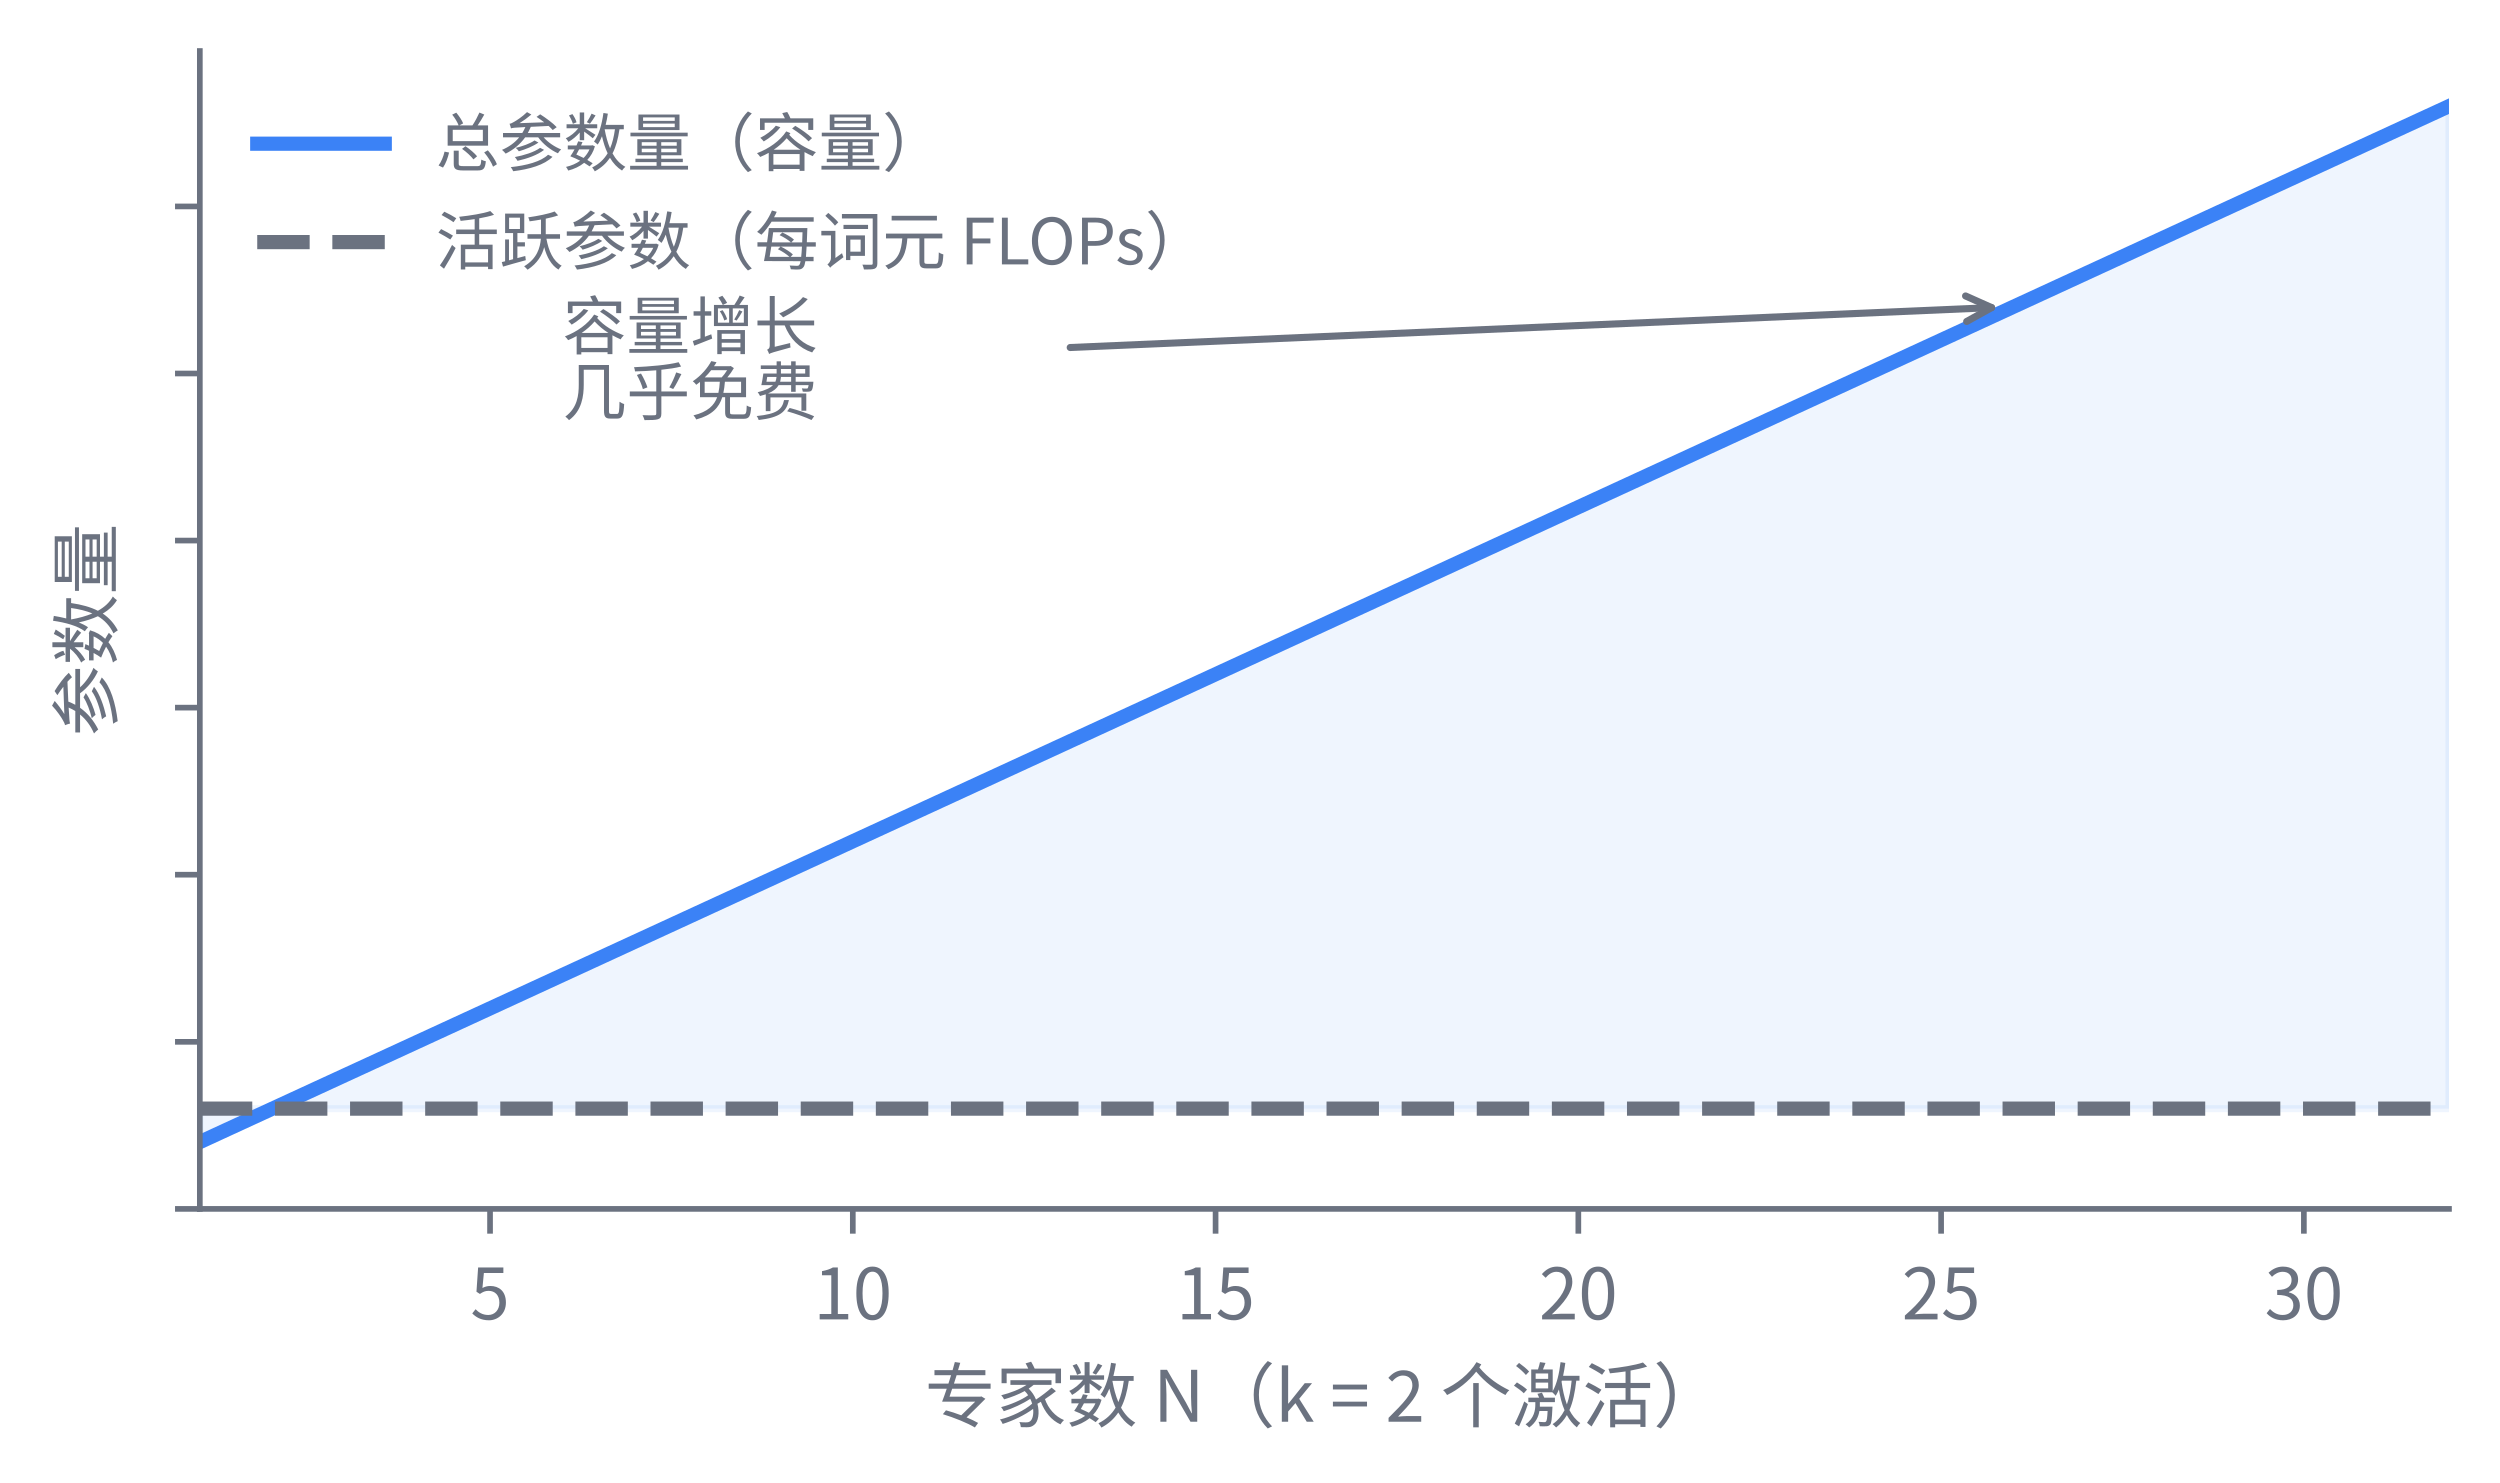
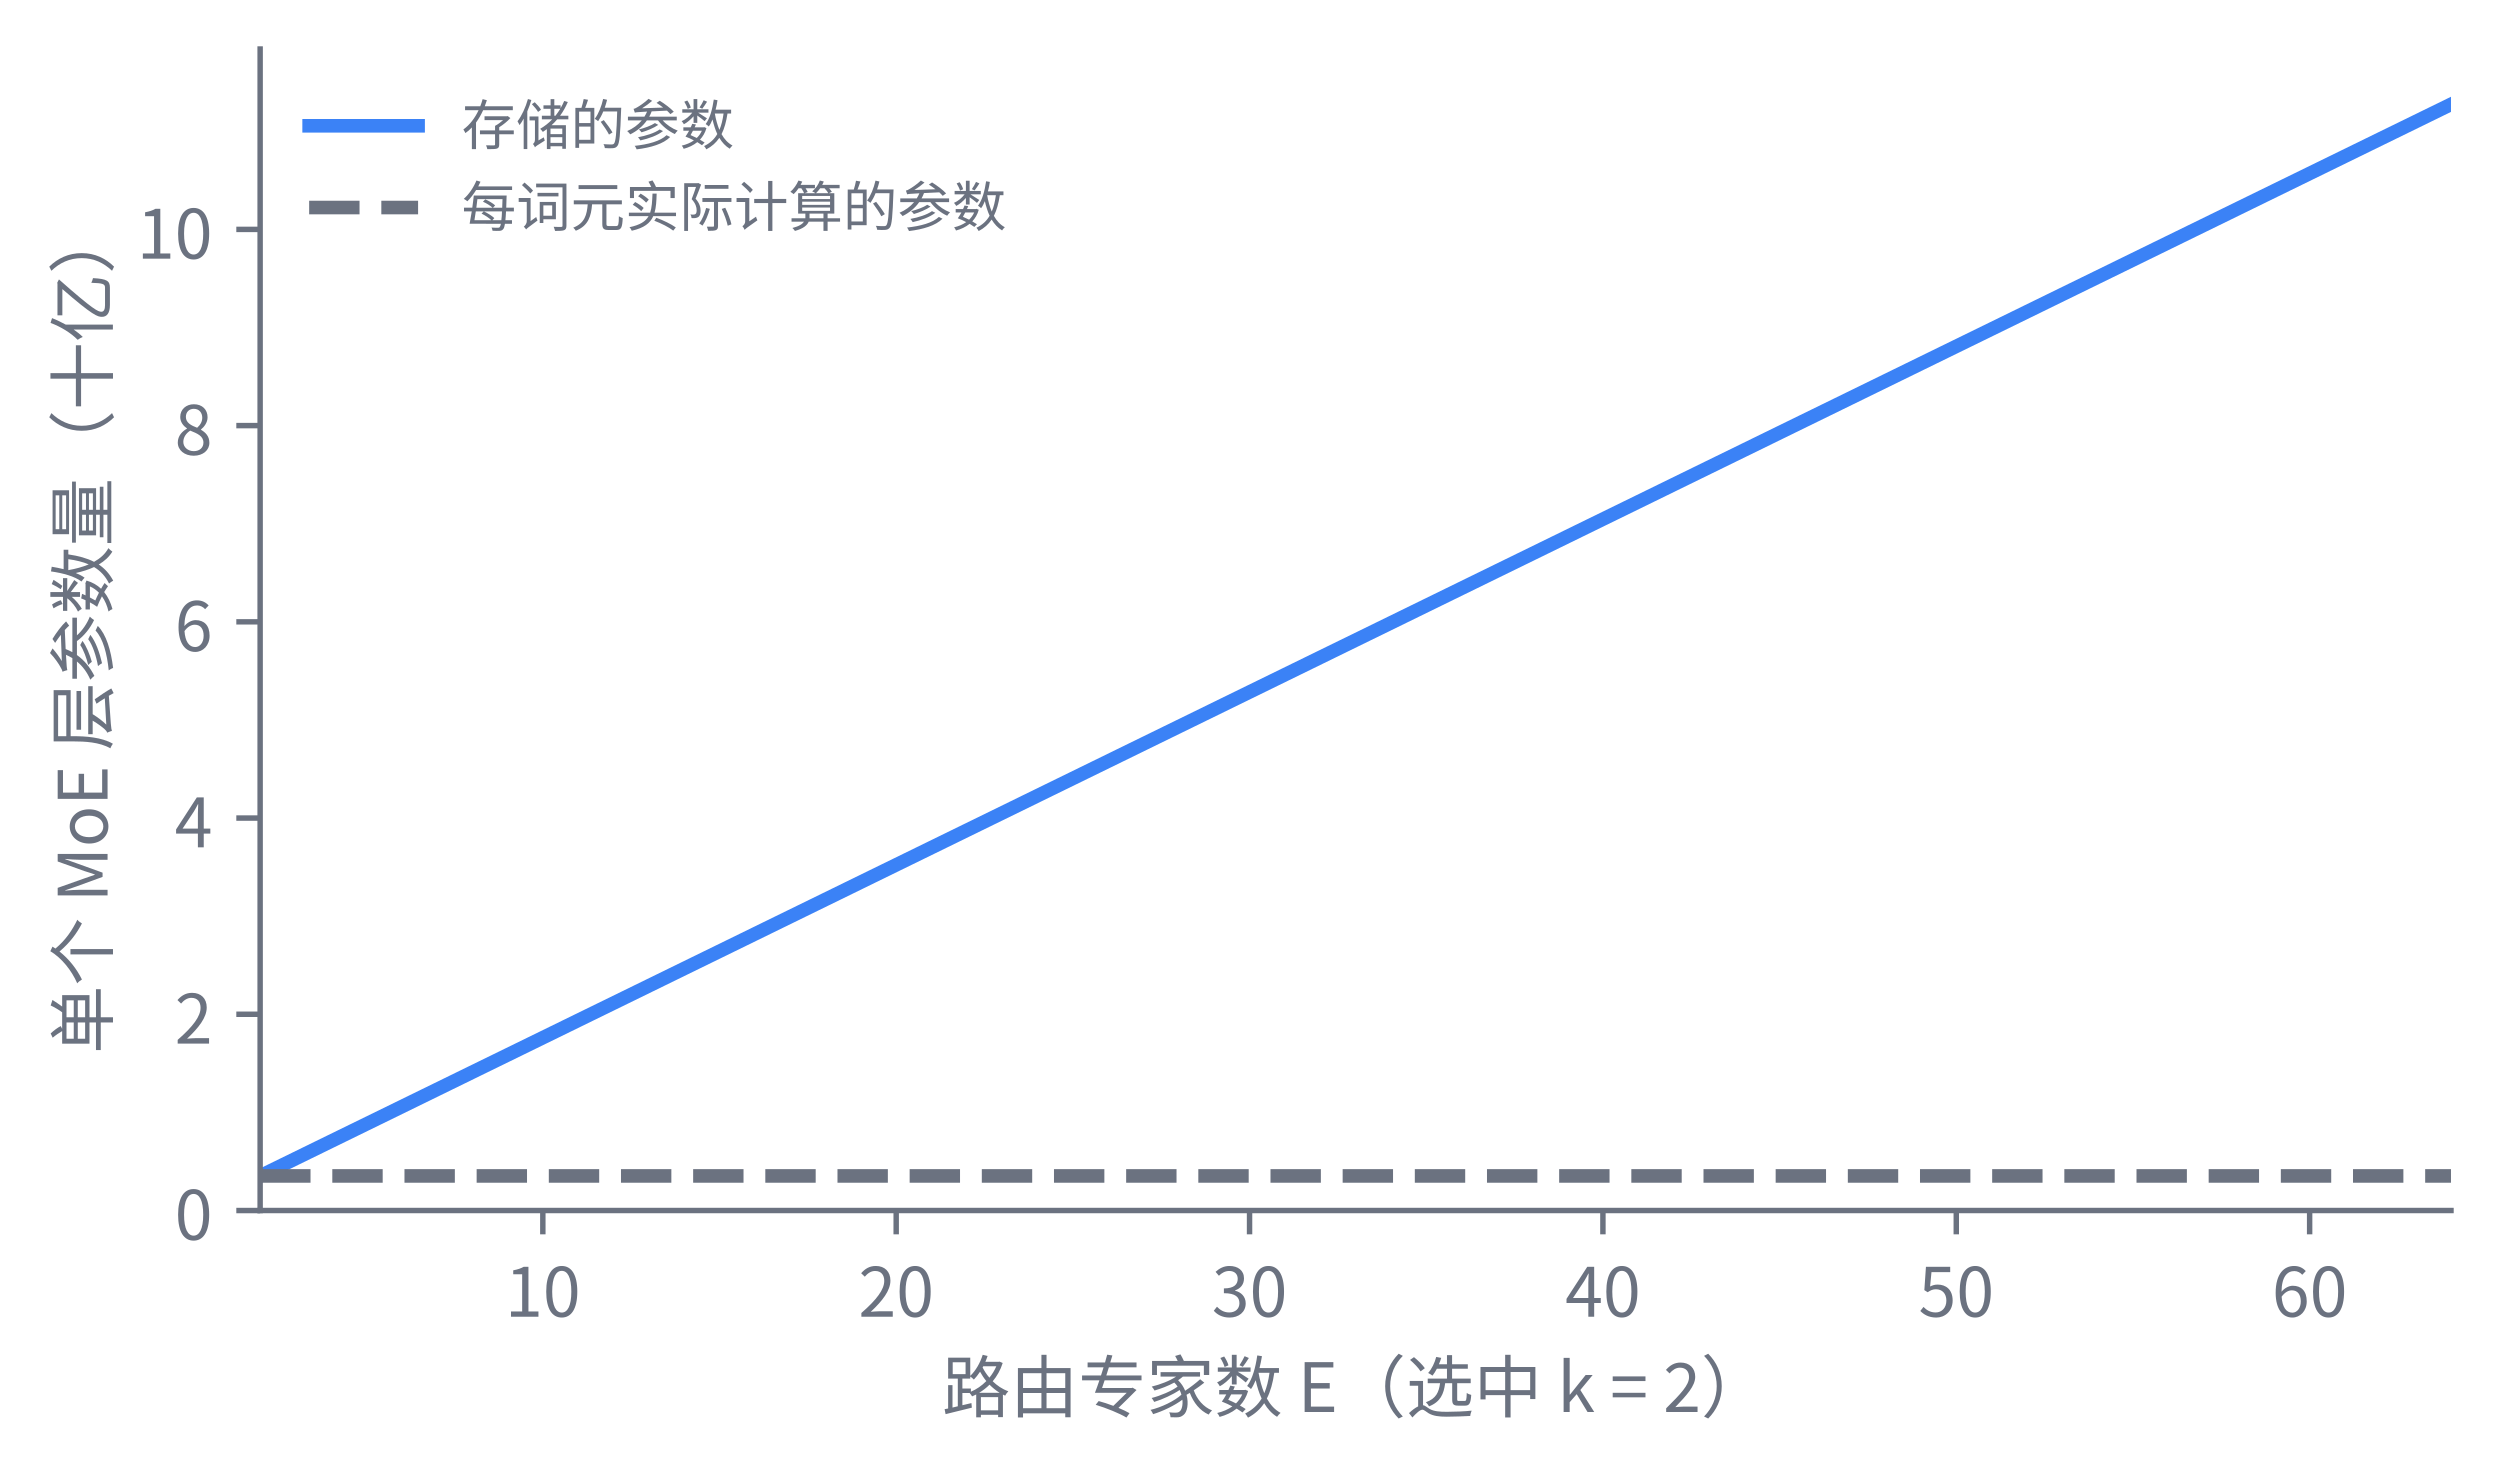
- <svg xmlns="http://www.w3.org/2000/svg" xmlns:xlink="http://www.w3.org/1999/xlink" width="352.8pt" height="209.229pt" viewBox="0 0 352.8 209.229" version="1.1">
+ <svg xmlns="http://www.w3.org/2000/svg" xmlns:xlink="http://www.w3.org/1999/xlink" width="367.2pt" height="216pt" viewBox="0 0 367.2 216" version="1.1">
  <defs>
    <style type="text/css">*{stroke-linejoin: round; stroke-linecap: butt}</style>
  </defs>
  <g id="figure_1">
    <g id="patch_1">
-       <path d="M 0 209.229  L 352.8 209.229  L 352.8 0  L 0 0  L 0 209.229  z " style="fill: none" />
+       <path d="M 0 216 L 367.2 216 L 367.2 0 L 0 0 L 0 216 z " style="fill: none" />
    </g>
    <g id="axes_1">
      <g id="patch_2">
-         <path d="M 28.2 170.599  L 345.6 170.599  L 345.6 7.2  L 28.2 7.2  L 28.2 170.599  z " style="fill: none" />
-       </g>
-       <g id="FillBetweenPolyCollection_1">
-         <defs>
-           <path id="ma164d0aa50" d="M 28.2 -48.061  L 28.2 -52.777  L 38.439 -52.777  L 48.677 -52.777  L 58.916 -52.777  L 69.155 -52.777  L 79.394 -52.777  L 89.632 -52.777  L 99.871 -52.777  L 110.11 -52.777  L 120.348 -52.777  L 130.587 -52.777  L 140.826 -52.777  L 151.065 -52.777  L 161.303 -52.777  L 171.542 -52.777  L 181.781 -52.777  L 192.019 -52.777  L 202.258 -52.777  L 212.497 -52.777  L 222.735 -52.777  L 232.974 -52.777  L 243.213 -52.777  L 253.452 -52.777  L 263.69 -52.777  L 273.929 -52.777  L 284.168 -52.777  L 294.406 -52.777  L 304.645 -52.777  L 314.884 -52.777  L 325.123 -52.777  L 335.361 -52.777  L 345.6 -52.777  L 345.6 -194.248  L 345.6 -194.248  L 335.361 -189.532  L 325.123 -184.817  L 314.884 -180.101  L 304.645 -175.385  L 294.406 -170.669  L 284.168 -165.954  L 273.929 -161.238  L 263.69 -156.522  L 253.452 -151.807  L 243.213 -147.091  L 232.974 -142.375  L 222.735 -137.66  L 212.497 -132.944  L 202.258 -128.228  L 192.019 -123.512  L 181.781 -118.797  L 171.542 -114.081  L 161.303 -109.365  L 151.065 -104.65  L 140.826 -99.934  L 130.587 -95.218  L 120.348 -90.502  L 110.11 -85.787  L 99.871 -81.071  L 89.632 -76.355  L 79.394 -71.64  L 69.155 -66.924  L 58.916 -62.208  L 48.677 -57.493  L 38.439 -52.777  L 28.2 -48.061  z " style="stroke: #3b82f6; stroke-opacity: 0.08" />
-         </defs>
-         <g clip-path="url(#p787b8514f5)">
-           <use xlink:href="#ma164d0aa50" x="0" y="209.229" style="fill: #3b82f6; fill-opacity: 0.08; stroke: #3b82f6; stroke-opacity: 0.08" />
-         </g>
+         <path d="M 38.209 177.8 L 360 177.8 L 360 7.2 L 38.209 7.2 L 38.209 177.8 z " style="fill: none" />
      </g>
      <g id="matplotlib.axis_1">
        <g id="xtick_1">
          <g id="line2d_1">
            <defs>
-               <path id="m666aa31e14" d="M 0 0  L 0 3.5  " style="stroke: #6b7280; stroke-width: 0.8" />
+               <path id="mae479b5550" d="M 0 0 L 0 3.5 " style="stroke: #6b7280; stroke-width: 0.8" />
            </defs>
            <g>
-               <use xlink:href="#m666aa31e14" x="69.155" y="170.599" style="fill: #6b7280; stroke: #6b7280; stroke-width: 0.8" />
+               <use xlink:href="#mae479b5550" x="79.731" y="177.8" style="fill: #6b7280; stroke: #6b7280; stroke-width: 0.8" />
            </g>
          </g>
          <g id="text_1">
-             <text style="font-size: 10px; font-family: 'PingFang SC', 'Heiti SC', 'STHeiti', 'Noto Sans CJK SC', 'Microsoft YaHei', 'SimHei', 'Arial Unicode MS', 'DejaVu Sans', sans-serif; text-anchor: middle; fill: #6b7280" x="69.155" y="186.199" transform="rotate(-0 69.15484 186.1992)">5</text>
+             <text style="font-size: 10px; font-family: 'PingFang SC', 'Heiti SC', 'STHeiti', 'Noto Sans CJK SC', 'Microsoft YaHei', 'SimHei', 'Arial Unicode MS', 'DejaVu Sans', sans-serif; text-anchor: middle; fill: #6b7280" x="79.731" y="193.4" transform="rotate(-0 79.73075 193.4)">10</text>
          </g>
        </g>
        <g id="xtick_2">
          <g id="line2d_2">
            <g>
-               <use xlink:href="#m666aa31e14" x="120.348" y="170.599" style="fill: #6b7280; stroke: #6b7280; stroke-width: 0.8" />
+               <use xlink:href="#mae479b5550" x="131.632" y="177.8" style="fill: #6b7280; stroke: #6b7280; stroke-width: 0.8" />
            </g>
          </g>
          <g id="text_2">
-             <text style="font-size: 10px; font-family: 'PingFang SC', 'Heiti SC', 'STHeiti', 'Noto Sans CJK SC', 'Microsoft YaHei', 'SimHei', 'Arial Unicode MS', 'DejaVu Sans', sans-serif; text-anchor: middle; fill: #6b7280" x="120.348" y="186.199" transform="rotate(-0 120.3484 186.1992)">10</text>
+             <text style="font-size: 10px; font-family: 'PingFang SC', 'Heiti SC', 'STHeiti', 'Noto Sans CJK SC', 'Microsoft YaHei', 'SimHei', 'Arial Unicode MS', 'DejaVu Sans', sans-serif; text-anchor: middle; fill: #6b7280" x="131.632" y="193.4" transform="rotate(-0 131.6325 193.4)">20</text>
          </g>
        </g>
        <g id="xtick_3">
          <g id="line2d_3">
            <g>
-               <use xlink:href="#m666aa31e14" x="171.542" y="170.599" style="fill: #6b7280; stroke: #6b7280; stroke-width: 0.8" />
+               <use xlink:href="#mae479b5550" x="183.534" y="177.8" style="fill: #6b7280; stroke: #6b7280; stroke-width: 0.8" />
            </g>
          </g>
          <g id="text_3">
-             <text style="font-size: 10px; font-family: 'PingFang SC', 'Heiti SC', 'STHeiti', 'Noto Sans CJK SC', 'Microsoft YaHei', 'SimHei', 'Arial Unicode MS', 'DejaVu Sans', sans-serif; text-anchor: middle; fill: #6b7280" x="171.542" y="186.199" transform="rotate(-0 171.5419 186.1992)">15</text>
+             <text style="font-size: 10px; font-family: 'PingFang SC', 'Heiti SC', 'STHeiti', 'Noto Sans CJK SC', 'Microsoft YaHei', 'SimHei', 'Arial Unicode MS', 'DejaVu Sans', sans-serif; text-anchor: middle; fill: #6b7280" x="183.534" y="193.4" transform="rotate(-0 183.5342 193.4)">30</text>
          </g>
        </g>
        <g id="xtick_4">
          <g id="line2d_4">
            <g>
-               <use xlink:href="#m666aa31e14" x="222.735" y="170.599" style="fill: #6b7280; stroke: #6b7280; stroke-width: 0.8" />
+               <use xlink:href="#mae479b5550" x="235.436" y="177.8" style="fill: #6b7280; stroke: #6b7280; stroke-width: 0.8" />
            </g>
          </g>
          <g id="text_4">
-             <text style="font-size: 10px; font-family: 'PingFang SC', 'Heiti SC', 'STHeiti', 'Noto Sans CJK SC', 'Microsoft YaHei', 'SimHei', 'Arial Unicode MS', 'DejaVu Sans', sans-serif; text-anchor: middle; fill: #6b7280" x="222.735" y="186.199" transform="rotate(-0 222.7355 186.1992)">20</text>
+             <text style="font-size: 10px; font-family: 'PingFang SC', 'Heiti SC', 'STHeiti', 'Noto Sans CJK SC', 'Microsoft YaHei', 'SimHei', 'Arial Unicode MS', 'DejaVu Sans', sans-serif; text-anchor: middle; fill: #6b7280" x="235.436" y="193.4" transform="rotate(-0 235.4359 193.4)">40</text>
          </g>
        </g>
        <g id="xtick_5">
          <g id="line2d_5">
            <g>
-               <use xlink:href="#m666aa31e14" x="273.929" y="170.599" style="fill: #6b7280; stroke: #6b7280; stroke-width: 0.8" />
+               <use xlink:href="#mae479b5550" x="287.338" y="177.8" style="fill: #6b7280; stroke: #6b7280; stroke-width: 0.8" />
            </g>
          </g>
          <g id="text_5">
-             <text style="font-size: 10px; font-family: 'PingFang SC', 'Heiti SC', 'STHeiti', 'Noto Sans CJK SC', 'Microsoft YaHei', 'SimHei', 'Arial Unicode MS', 'DejaVu Sans', sans-serif; text-anchor: middle; fill: #6b7280" x="273.929" y="186.199" transform="rotate(-0 273.929 186.1992)">25</text>
+             <text style="font-size: 10px; font-family: 'PingFang SC', 'Heiti SC', 'STHeiti', 'Noto Sans CJK SC', 'Microsoft YaHei', 'SimHei', 'Arial Unicode MS', 'DejaVu Sans', sans-serif; text-anchor: middle; fill: #6b7280" x="287.338" y="193.4" transform="rotate(-0 287.3376 193.4)">50</text>
          </g>
        </g>
        <g id="xtick_6">
          <g id="line2d_6">
            <g>
-               <use xlink:href="#m666aa31e14" x="325.123" y="170.599" style="fill: #6b7280; stroke: #6b7280; stroke-width: 0.8" />
+               <use xlink:href="#mae479b5550" x="339.239" y="177.8" style="fill: #6b7280; stroke: #6b7280; stroke-width: 0.8" />
            </g>
          </g>
          <g id="text_6">
-             <text style="font-size: 10px; font-family: 'PingFang SC', 'Heiti SC', 'STHeiti', 'Noto Sans CJK SC', 'Microsoft YaHei', 'SimHei', 'Arial Unicode MS', 'DejaVu Sans', sans-serif; text-anchor: middle; fill: #6b7280" x="325.123" y="186.199" transform="rotate(-0 325.1226 186.1992)">30</text>
+             <text style="font-size: 10px; font-family: 'PingFang SC', 'Heiti SC', 'STHeiti', 'Noto Sans CJK SC', 'Microsoft YaHei', 'SimHei', 'Arial Unicode MS', 'DejaVu Sans', sans-serif; text-anchor: middle; fill: #6b7280" x="339.239" y="193.4" transform="rotate(-0 339.2393 193.4)">60</text>
          </g>
        </g>
        <g id="text_7">
-           <text style="font-size: 10px; font-family: 'PingFang SC', 'Heiti SC', 'STHeiti', 'Noto Sans CJK SC', 'Microsoft YaHei', 'SimHei', 'Arial Unicode MS', 'DejaVu Sans', sans-serif; text-anchor: middle; fill: #6b7280" x="186.9" y="200.629" transform="rotate(-0 186.9 200.6289)">专家数 N（k = 2 个激活）</text>
+           <text style="font-size: 10px; font-family: 'PingFang SC', 'Heiti SC', 'STHeiti', 'Noto Sans CJK SC', 'Microsoft YaHei', 'SimHei', 'Arial Unicode MS', 'DejaVu Sans', sans-serif; text-anchor: middle; fill: #6b7280" x="199.105" y="207.4" transform="rotate(-0 199.1047 207.4)">路由专家数 E（选中 k = 2）</text>
        </g>
      </g>
      <g id="matplotlib.axis_2">
        <g id="ytick_1">
          <g id="line2d_7">
            <defs>
-               <path id="m947a5bd655" d="M 0 0  L -3.5 0  " style="stroke: #6b7280; stroke-width: 0.8" />
+               <path id="m32a1853407" d="M 0 0 L -3.5 0 " style="stroke: #6b7280; stroke-width: 0.8" />
            </defs>
            <g>
-               <use xlink:href="#m947a5bd655" x="28.2" y="170.599" style="fill: #6b7280; stroke: #6b7280; stroke-width: 0.8" />
+               <use xlink:href="#m32a1853407" x="38.209" y="177.8" style="fill: #6b7280; stroke: #6b7280; stroke-width: 0.8" />
            </g>
+           </g>
+           <g id="text_8">
+             <text style="font-size: 10px; font-family: 'PingFang SC', 'Heiti SC', 'STHeiti', 'Noto Sans CJK SC', 'Microsoft YaHei', 'SimHei', 'Arial Unicode MS', 'DejaVu Sans', sans-serif; text-anchor: end; fill: #6b7280" x="31.209" y="182.1" transform="rotate(-0 31.20938 182.1)">0</text>
          </g>
        </g>
        <g id="ytick_2">
          <g id="line2d_8">
            <g>
-               <use xlink:href="#m947a5bd655" x="28.2" y="147.021" style="fill: #6b7280; stroke: #6b7280; stroke-width: 0.8" />
+               <use xlink:href="#m32a1853407" x="38.209" y="148.978" style="fill: #6b7280; stroke: #6b7280; stroke-width: 0.8" />
            </g>
+           </g>
+           <g id="text_9">
+             <text style="font-size: 10px; font-family: 'PingFang SC', 'Heiti SC', 'STHeiti', 'Noto Sans CJK SC', 'Microsoft YaHei', 'SimHei', 'Arial Unicode MS', 'DejaVu Sans', sans-serif; text-anchor: end; fill: #6b7280" x="31.209" y="153.278" transform="rotate(-0 31.20938 153.2782)">2</text>
          </g>
        </g>
        <g id="ytick_3">
          <g id="line2d_9">
            <g>
-               <use xlink:href="#m947a5bd655" x="28.2" y="123.442" style="fill: #6b7280; stroke: #6b7280; stroke-width: 0.8" />
+               <use xlink:href="#m32a1853407" x="38.209" y="120.156" style="fill: #6b7280; stroke: #6b7280; stroke-width: 0.8" />
            </g>
+           </g>
+           <g id="text_10">
+             <text style="font-size: 10px; font-family: 'PingFang SC', 'Heiti SC', 'STHeiti', 'Noto Sans CJK SC', 'Microsoft YaHei', 'SimHei', 'Arial Unicode MS', 'DejaVu Sans', sans-serif; text-anchor: end; fill: #6b7280" x="31.209" y="124.456" transform="rotate(-0 31.20938 124.4565)">4</text>
          </g>
        </g>
        <g id="ytick_4">
          <g id="line2d_10">
            <g>
-               <use xlink:href="#m947a5bd655" x="28.2" y="99.864" style="fill: #6b7280; stroke: #6b7280; stroke-width: 0.8" />
+               <use xlink:href="#m32a1853407" x="38.209" y="91.335" style="fill: #6b7280; stroke: #6b7280; stroke-width: 0.8" />
            </g>
+           </g>
+           <g id="text_11">
+             <text style="font-size: 10px; font-family: 'PingFang SC', 'Heiti SC', 'STHeiti', 'Noto Sans CJK SC', 'Microsoft YaHei', 'SimHei', 'Arial Unicode MS', 'DejaVu Sans', sans-serif; text-anchor: end; fill: #6b7280" x="31.209" y="95.635" transform="rotate(-0 31.20938 95.63473)">6</text>
          </g>
        </g>
        <g id="ytick_5">
          <g id="line2d_11">
            <g>
-               <use xlink:href="#m947a5bd655" x="28.2" y="76.285" style="fill: #6b7280; stroke: #6b7280; stroke-width: 0.8" />
+               <use xlink:href="#m32a1853407" x="38.209" y="62.513" style="fill: #6b7280; stroke: #6b7280; stroke-width: 0.8" />
            </g>
+           </g>
+           <g id="text_12">
+             <text style="font-size: 10px; font-family: 'PingFang SC', 'Heiti SC', 'STHeiti', 'Noto Sans CJK SC', 'Microsoft YaHei', 'SimHei', 'Arial Unicode MS', 'DejaVu Sans', sans-serif; text-anchor: end; fill: #6b7280" x="31.209" y="66.813" transform="rotate(-0 31.20938 66.81297)">8</text>
          </g>
        </g>
        <g id="ytick_6">
          <g id="line2d_12">
            <g>
-               <use xlink:href="#m947a5bd655" x="28.2" y="52.707" style="fill: #6b7280; stroke: #6b7280; stroke-width: 0.8" />
+               <use xlink:href="#m32a1853407" x="38.209" y="33.691" style="fill: #6b7280; stroke: #6b7280; stroke-width: 0.8" />
            </g>
          </g>
-         </g>
-         <g id="ytick_7">
-           <g id="line2d_13">
-             <g>
-               <use xlink:href="#m947a5bd655" x="28.2" y="29.128" style="fill: #6b7280; stroke: #6b7280; stroke-width: 0.8" />
-             </g>
+           <g id="text_13">
+             <text style="font-size: 10px; font-family: 'PingFang SC', 'Heiti SC', 'STHeiti', 'Noto Sans CJK SC', 'Microsoft YaHei', 'SimHei', 'Arial Unicode MS', 'DejaVu Sans', sans-serif; text-anchor: end; fill: #6b7280" x="31.209" y="37.991" transform="rotate(-0 31.20938 37.99121)">10</text>
          </g>
        </g>
-         <g id="text_8">
-           <text style="font-size: 10px; font-family: 'PingFang SC', 'Heiti SC', 'STHeiti', 'Noto Sans CJK SC', 'Microsoft YaHei', 'SimHei', 'Arial Unicode MS', 'DejaVu Sans', sans-serif; text-anchor: middle; fill: #6b7280" x="15.8" y="88.9" transform="rotate(-90 15.8 88.89961)">参数量</text>
+         <g id="text_14">
+           <text style="font-size: 10px; font-family: 'PingFang SC', 'Heiti SC', 'STHeiti', 'Noto Sans CJK SC', 'Microsoft YaHei', 'SimHei', 'Arial Unicode MS', 'DejaVu Sans', sans-serif; text-anchor: middle; fill: #6b7280" x="15.8" y="92.5" transform="rotate(-90 15.8 92.5)">单个 MoE 层参数量（十亿）</text>
        </g>
      </g>
+       <g id="line2d_13">
+         <path d="M 38.209 172.723 L 43.4 170.184 L 48.59 167.645 L 53.78 165.107 L 58.97 162.568 L 64.16 160.029 L 69.35 157.49 L 74.541 154.952 L 79.731 152.413 L 84.921 149.874 L 90.111 147.336 L 95.301 144.797 L 100.491 142.258 L 105.682 139.72 L 110.872 137.181 L 116.062 134.642 L 121.252 132.104 L 126.442 129.565 L 131.632 127.026 L 136.823 124.487 L 142.013 121.949 L 147.203 119.41 L 152.393 116.871 L 157.583 114.333 L 162.773 111.794 L 167.964 109.255 L 173.154 106.717 L 178.344 104.178 L 183.534 101.639 L 188.724 99.101 L 193.915 96.562 L 199.105 94.023 L 204.295 91.485 L 209.485 88.946 L 214.675 86.407 L 219.865 83.868 L 225.056 81.33 L 230.246 78.791 L 235.436 76.252 L 240.626 73.714 L 245.816 71.175 L 251.006 68.636 L 256.197 66.098 L 261.387 63.559 L 266.577 61.02 L 271.767 58.482 L 276.957 55.943 L 282.147 53.404 L 287.338 50.865 L 292.528 48.327 L 297.718 45.788 L 302.908 43.249 L 308.098 40.711 L 313.288 38.172 L 318.479 35.633 L 323.669 33.095 L 328.859 30.556 L 334.049 28.017 L 339.239 25.479 L 344.429 22.94 L 349.62 20.401 L 354.81 17.863 L 360 15.324 " clip-path="url(#pa5535b39b7)" style="fill: none; stroke: #3b82f6; stroke-width: 2; stroke-linecap: square" />
+       </g>
      <g id="line2d_14">
-         <path d="M 28.2 161.168  L 38.439 156.452  L 48.677 151.736  L 58.916 147.021  L 69.155 142.305  L 79.394 137.589  L 89.632 132.874  L 99.871 128.158  L 110.11 123.442  L 120.348 118.726  L 130.587 114.011  L 140.826 109.295  L 151.065 104.579  L 161.303 99.864  L 171.542 95.148  L 181.781 90.432  L 192.019 85.717  L 202.258 81.001  L 212.497 76.285  L 222.735 71.569  L 232.974 66.854  L 243.213 62.138  L 253.452 57.422  L 263.69 52.707  L 273.929 47.991  L 284.168 43.275  L 294.406 38.559  L 304.645 33.844  L 314.884 29.128  L 325.123 24.412  L 335.361 19.697  L 345.6 14.981  " clip-path="url(#p787b8514f5)" style="fill: none; stroke: #3b82f6; stroke-width: 2; stroke-linecap: square" />
-       </g>
-       <g id="line2d_15">
-         <path d="M 28.2 156.452  L 38.439 156.452  L 48.677 156.452  L 58.916 156.452  L 69.155 156.452  L 79.394 156.452  L 89.632 156.452  L 99.871 156.452  L 110.11 156.452  L 120.348 156.452  L 130.587 156.452  L 140.826 156.452  L 151.065 156.452  L 161.303 156.452  L 171.542 156.452  L 181.781 156.452  L 192.019 156.452  L 202.258 156.452  L 212.497 156.452  L 222.735 156.452  L 232.974 156.452  L 243.213 156.452  L 253.452 156.452  L 263.69 156.452  L 273.929 156.452  L 284.168 156.452  L 294.406 156.452  L 304.645 156.452  L 314.884 156.452  L 325.123 156.452  L 335.361 156.452  L 345.6 156.452  " clip-path="url(#p787b8514f5)" style="fill: none; stroke-dasharray: 7.4,3.2; stroke-dashoffset: 0; stroke: #6b7280; stroke-width: 2" />
+         <path d="M 38.209 172.723 L 43.4 172.723 L 48.59 172.723 L 53.78 172.722 L 58.97 172.722 L 64.16 172.722 L 69.35 172.722 L 74.541 172.722 L 79.731 172.722 L 84.921 172.722 L 90.111 172.722 L 95.301 172.722 L 100.491 172.722 L 105.682 172.722 L 110.872 172.722 L 116.062 172.722 L 121.252 172.722 L 126.442 172.722 L 131.632 172.722 L 136.823 172.721 L 142.013 172.721 L 147.203 172.721 L 152.393 172.721 L 157.583 172.721 L 162.773 172.721 L 167.964 172.721 L 173.154 172.721 L 178.344 172.721 L 183.534 172.721 L 188.724 172.721 L 193.915 172.721 L 199.105 172.721 L 204.295 172.721 L 209.485 172.721 L 214.675 172.721 L 219.865 172.721 L 225.056 172.72 L 230.246 172.72 L 235.436 172.72 L 240.626 172.72 L 245.816 172.72 L 251.006 172.72 L 256.197 172.72 L 261.387 172.72 L 266.577 172.72 L 271.767 172.72 L 276.957 172.72 L 282.147 172.72 L 287.338 172.72 L 292.528 172.72 L 297.718 172.72 L 302.908 172.72 L 308.098 172.72 L 313.288 172.719 L 318.479 172.719 L 323.669 172.719 L 328.859 172.719 L 334.049 172.719 L 339.239 172.719 L 344.429 172.719 L 349.62 172.719 L 354.81 172.719 L 360 172.719 " clip-path="url(#pa5535b39b7)" style="fill: none; stroke-dasharray: 7.4,3.2; stroke-dashoffset: 0; stroke: #6b7280; stroke-width: 2" />
      </g>
      <g id="patch_3">
-         <path d="M 28.2 170.599  L 28.2 7.2  " style="fill: none; stroke: #6b7280; stroke-width: 0.8; stroke-linejoin: miter; stroke-linecap: square" />
+         <path d="M 38.209 177.8 L 38.209 7.2 " style="fill: none; stroke: #6b7280; stroke-width: 0.8; stroke-linejoin: miter; stroke-linecap: square" />
      </g>
      <g id="patch_4">
-         <path d="M 28.2 170.599  L 345.6 170.599  " style="fill: none; stroke: #6b7280; stroke-width: 0.8; stroke-linejoin: miter; stroke-linecap: square" />
-       </g>
-       <g id="patch_5">
-         <path d="M 151.029 49.041  Q 216.601 46.201 281.056 43.41  " style="fill: none; stroke: #6b7280; stroke-linecap: round" />
-         <path d="M 277.381 41.767  L 281.056 43.41  L 277.537 45.364  " style="fill: none; stroke: #6b7280; stroke-linecap: round" />
-       </g>
-       <g id="text_9">
-         <text style="font-size: 9px; font-family: 'PingFang SC', 'Heiti SC', 'STHeiti', 'Noto Sans CJK SC', 'Microsoft YaHei', 'SimHei', 'Arial Unicode MS', 'DejaVu Sans', sans-serif; fill: #6b7280" transform="translate(79.39355 49.28404)">容量增长</text>
-         <text style="font-size: 9px; font-family: 'PingFang SC', 'Heiti SC', 'STHeiti', 'Noto Sans CJK SC', 'Microsoft YaHei', 'SimHei', 'Arial Unicode MS', 'DejaVu Sans', sans-serif; fill: #6b7280" transform="translate(79.39355 58.55404)">几乎免费</text>
+         <path d="M 38.209 177.8 L 360 177.8 " style="fill: none; stroke: #6b7280; stroke-width: 0.8; stroke-linejoin: miter; stroke-linecap: square" />
      </g>
      <g id="legend_1">
+         <g id="line2d_15">
+           <path d="M 45.409 18.48 L 53.409 18.48 L 61.409 18.48 " style="fill: none; stroke: #3b82f6; stroke-width: 2; stroke-linecap: square" />
+         </g>
+         <g id="text_15">
+           <text style="font-size: 8px; font-family: 'PingFang SC', 'Heiti SC', 'STHeiti', 'Noto Sans CJK SC', 'Microsoft YaHei', 'SimHei', 'Arial Unicode MS', 'DejaVu Sans', sans-serif; text-anchor: start; fill: #6b7280" x="67.809" y="21.28" transform="rotate(-0 67.80938 21.28)">存储的参数</text>
+         </g>
        <g id="line2d_16">
-           <path d="M 36.3 20.277  L 45.3 20.277  L 54.3 20.277  " style="fill: none; stroke: #3b82f6; stroke-width: 2; stroke-linecap: square" />
+           <path d="M 45.409 30.48 L 53.409 30.48 L 61.409 30.48 " style="fill: none; stroke-dasharray: 7.4,3.2; stroke-dashoffset: 0; stroke: #6b7280; stroke-width: 2" />
        </g>
-         <g id="text_10">
-           <text style="font-size: 9px; font-family: 'PingFang SC', 'Heiti SC', 'STHeiti', 'Noto Sans CJK SC', 'Microsoft YaHei', 'SimHei', 'Arial Unicode MS', 'DejaVu Sans', sans-serif; text-anchor: start; fill: #6b7280" x="61.5" y="23.427" transform="rotate(-0 61.5 23.42672)">总参数量（容量）</text>
-         </g>
-         <g id="line2d_17">
-           <path d="M 36.3 34.163  L 45.3 34.163  L 54.3 34.163  " style="fill: none; stroke-dasharray: 7.4,3.2; stroke-dashoffset: 0; stroke: #6b7280; stroke-width: 2" />
-         </g>
-         <g id="text_11">
-           <text style="font-size: 9px; font-family: 'PingFang SC', 'Heiti SC', 'STHeiti', 'Noto Sans CJK SC', 'Microsoft YaHei', 'SimHei', 'Arial Unicode MS', 'DejaVu Sans', sans-serif; text-anchor: start; fill: #6b7280" x="61.5" y="37.313" transform="rotate(-0 61.5 37.31344)">活跃参数（每词元 FLOPs）</text>
+         <g id="text_16">
+           <text style="font-size: 8px; font-family: 'PingFang SC', 'Heiti SC', 'STHeiti', 'Noto Sans CJK SC', 'Microsoft YaHei', 'SimHei', 'Arial Unicode MS', 'DejaVu Sans', sans-serif; text-anchor: start; fill: #6b7280" x="67.809" y="33.28" transform="rotate(-0 67.80938 33.28)">每词元实际计算的参数</text>
        </g>
      </g>
    </g>
  </g>
  <defs>
-     <clipPath id="p787b8514f5">
-       <rect x="28.2" y="7.2" width="317.4" height="163.399" />
+     <clipPath id="pa5535b39b7">
+       <rect x="38.209" y="7.2" width="321.791" height="170.6" />
    </clipPath>
  </defs>
</svg>
